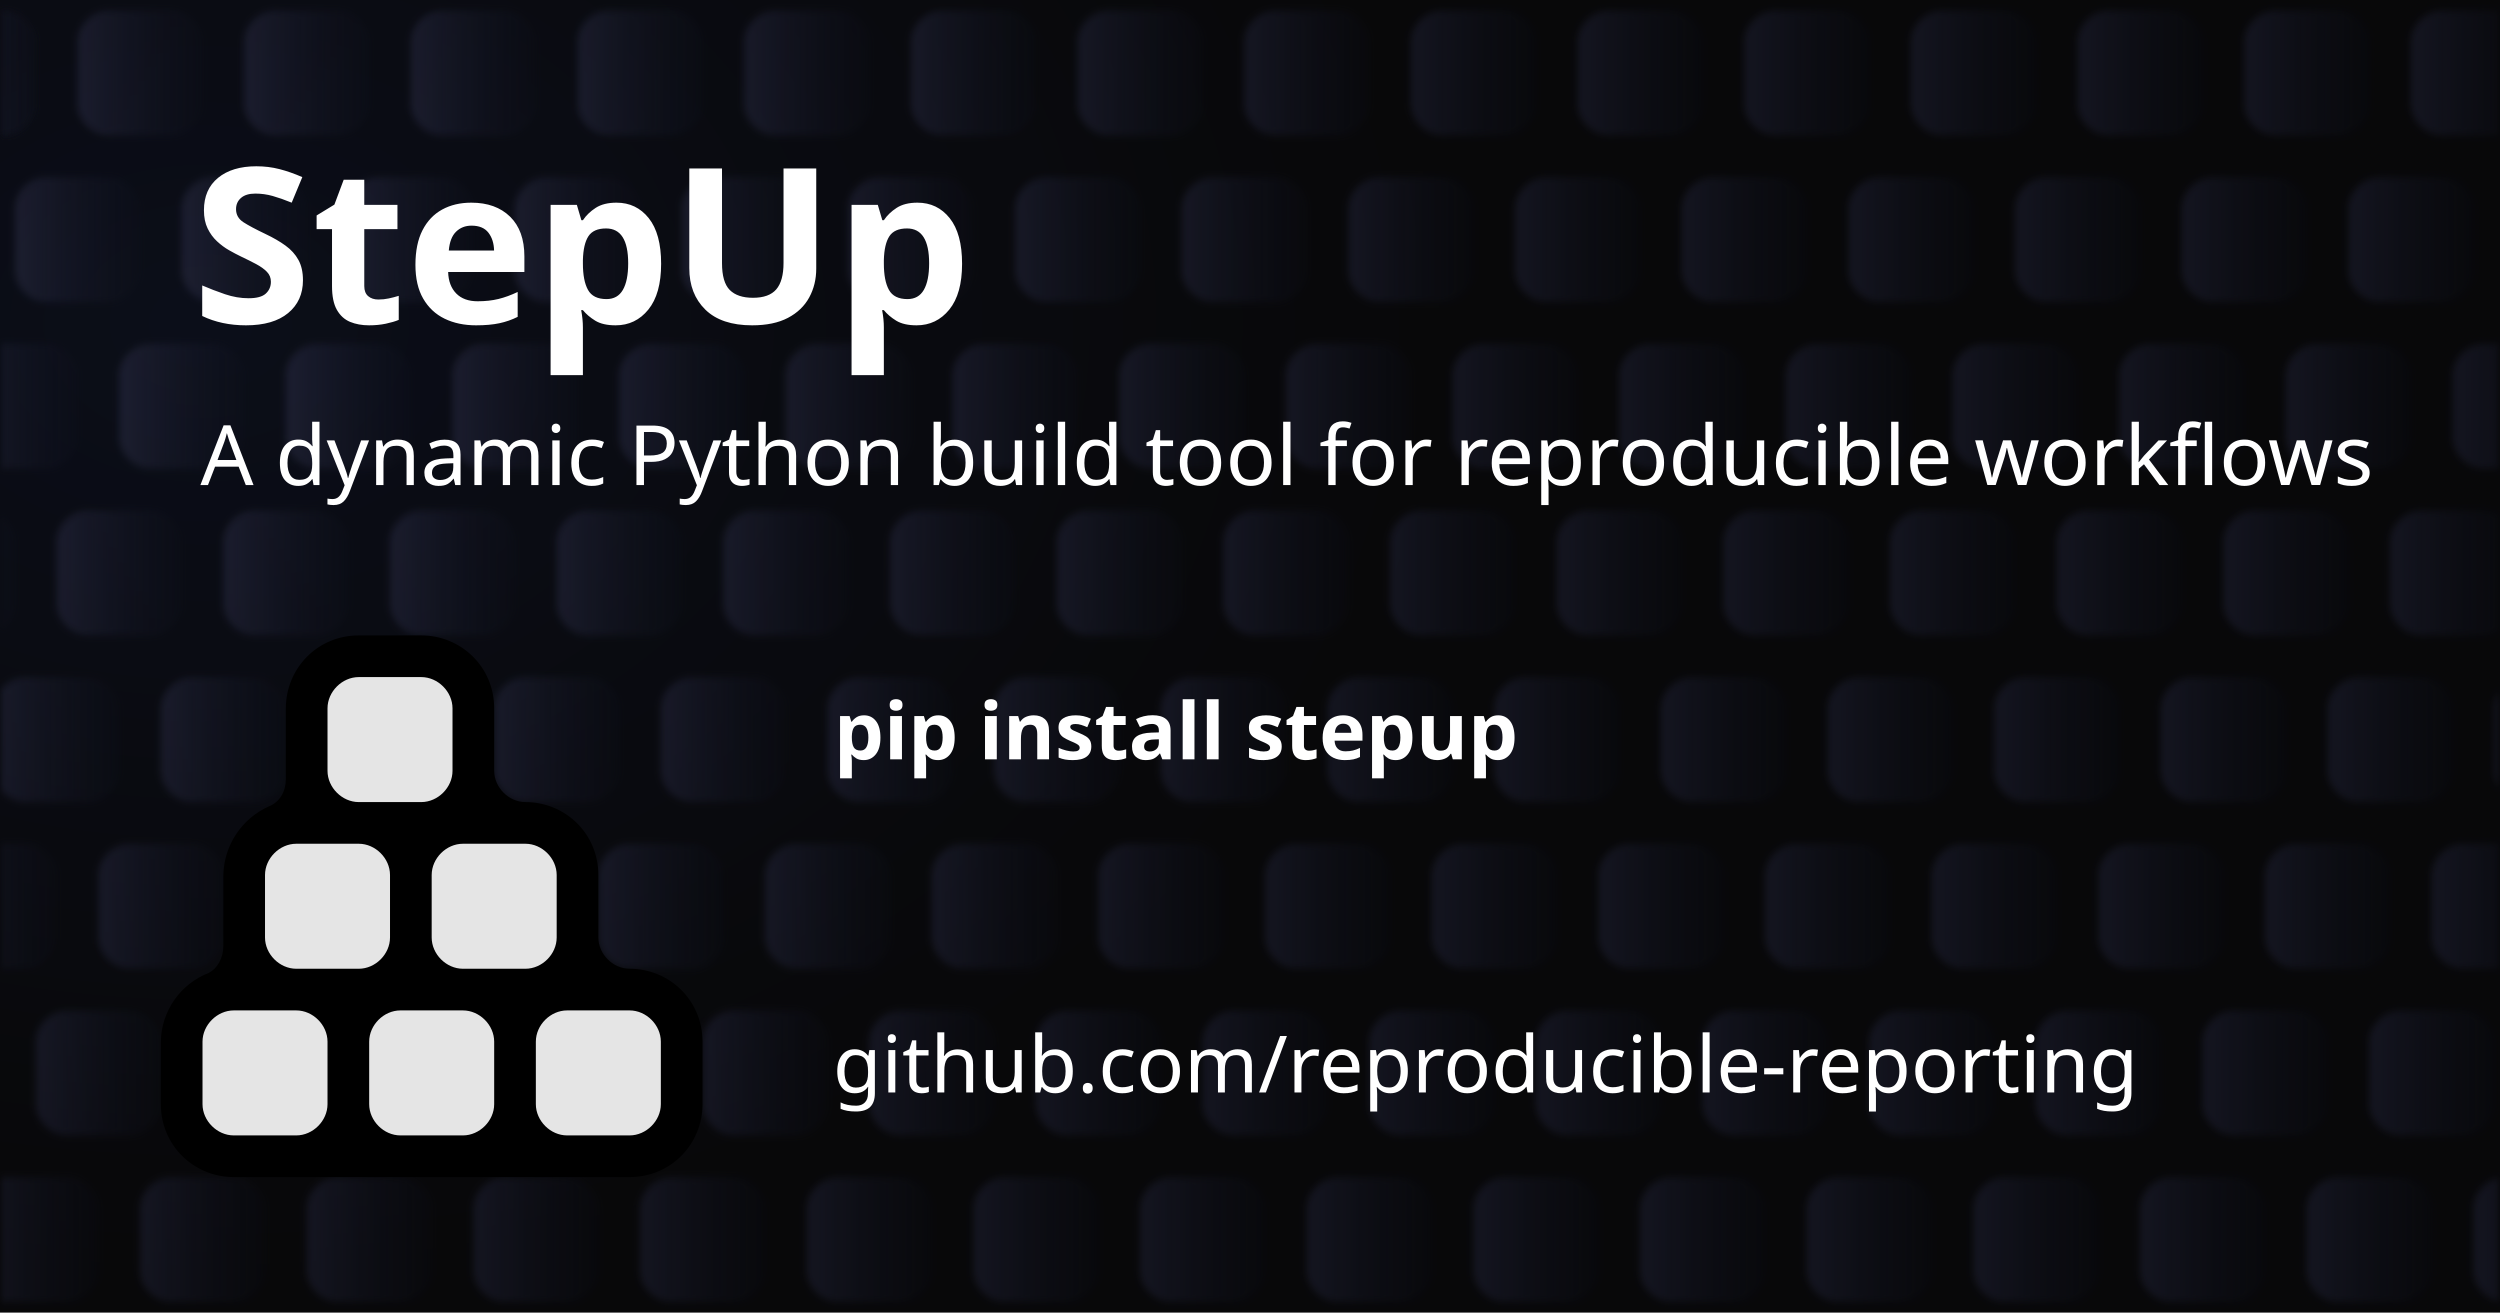
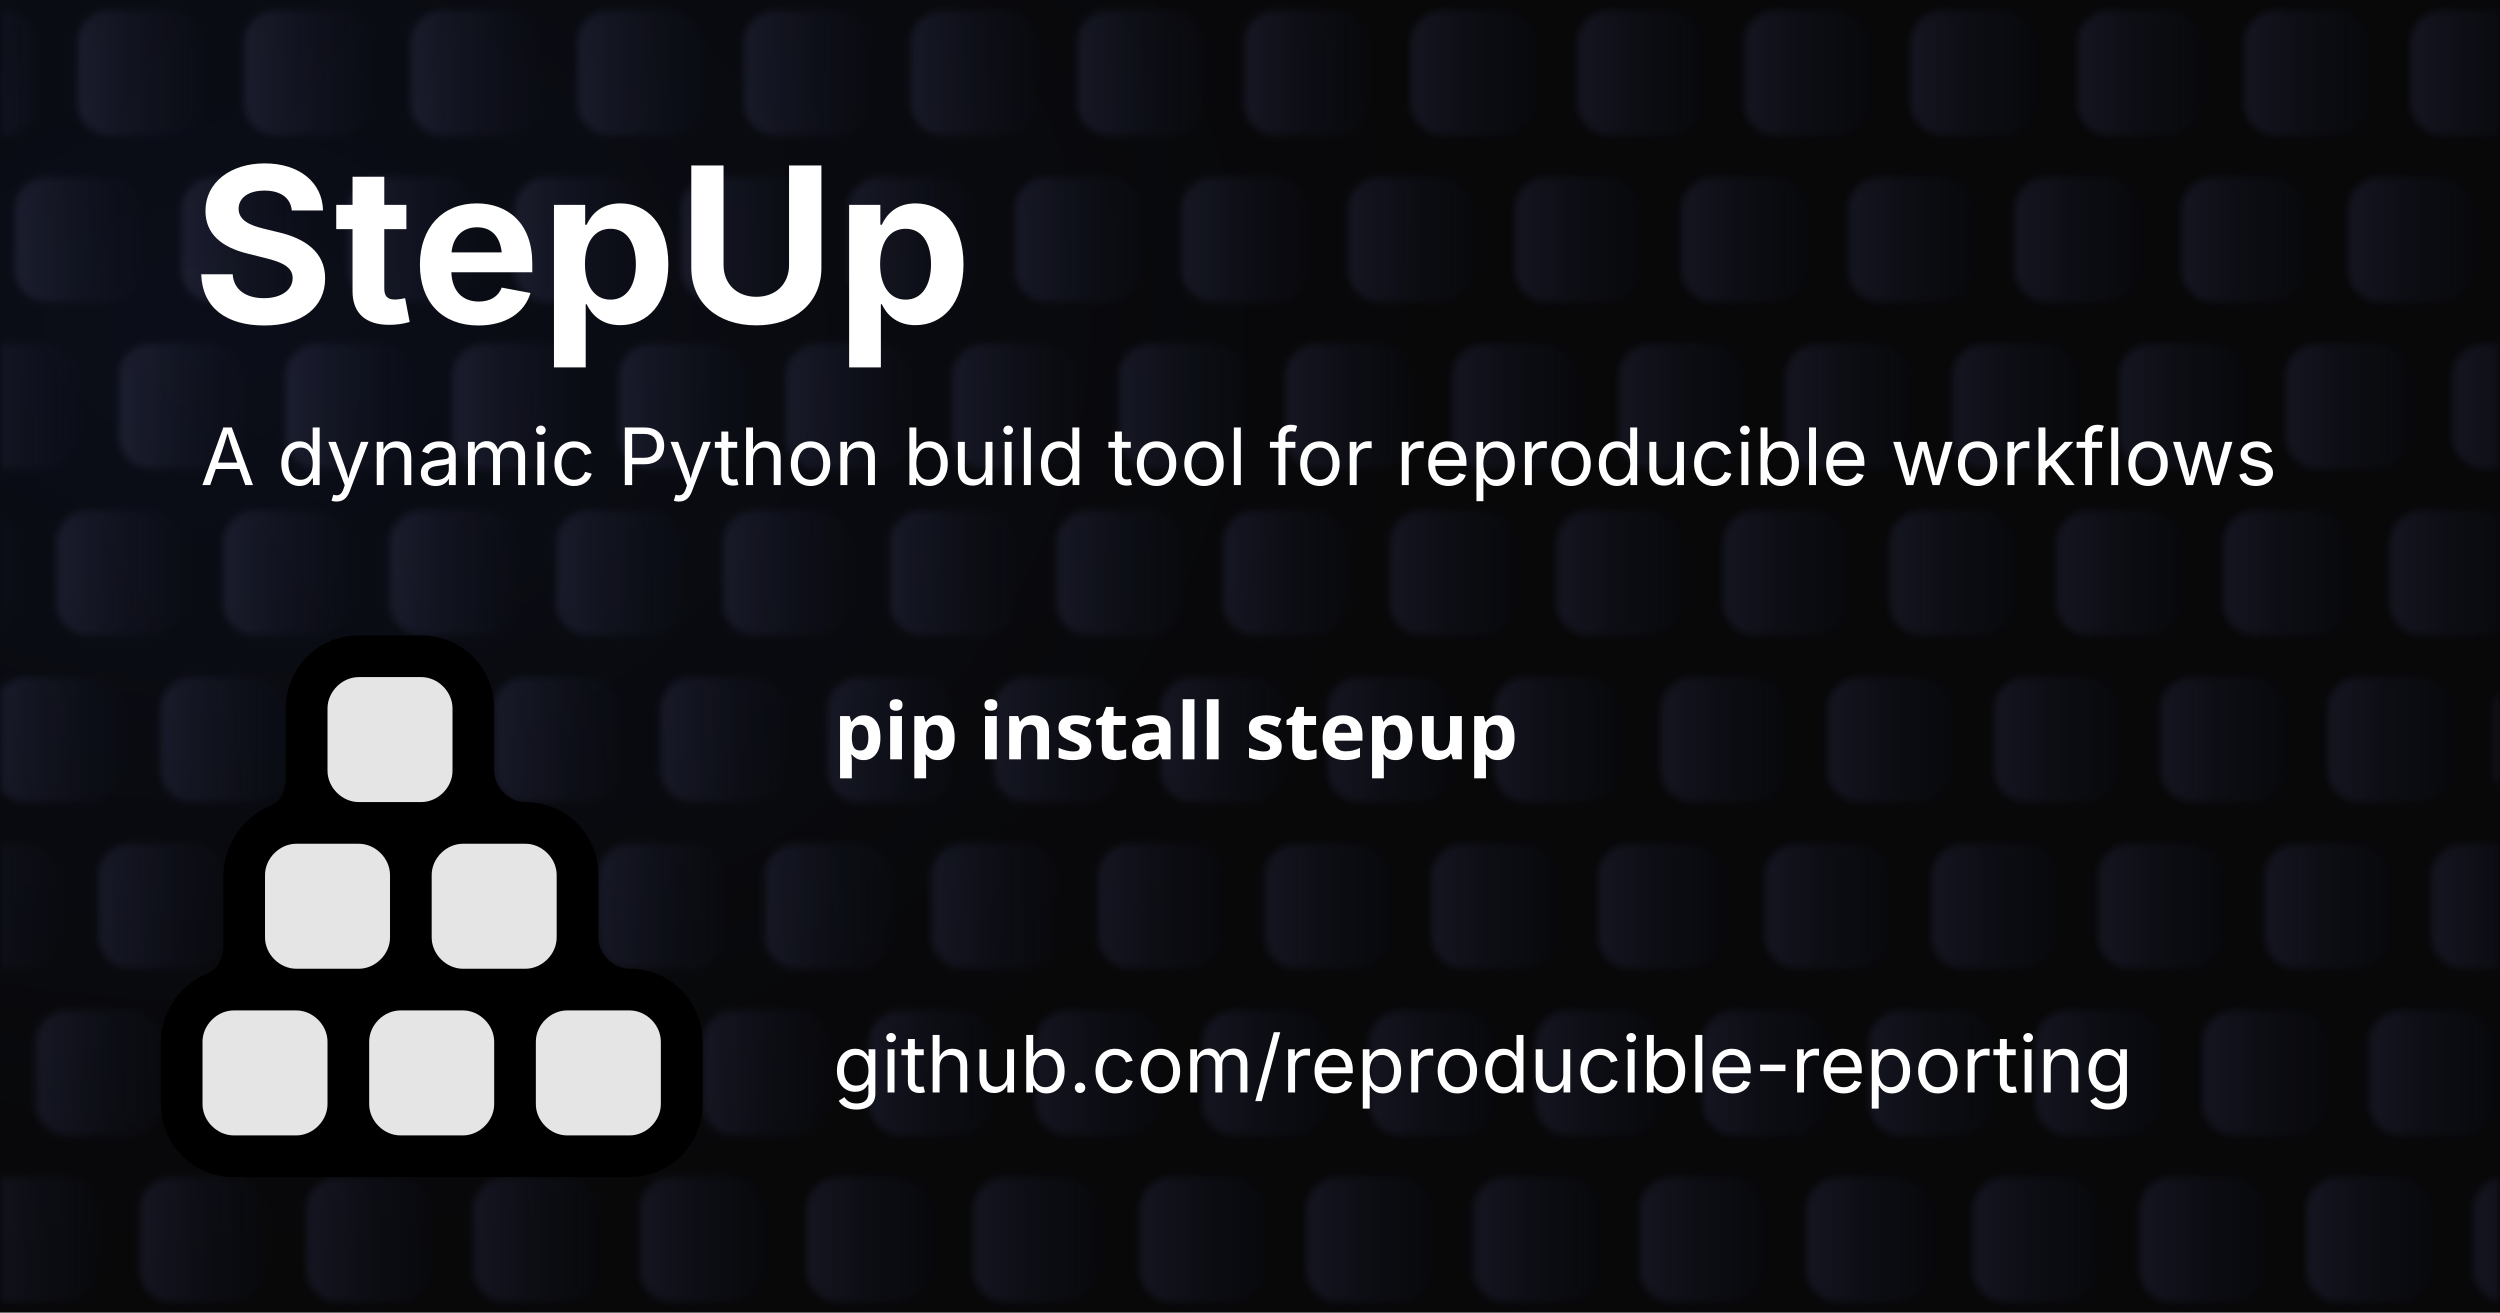
<svg xmlns="http://www.w3.org/2000/svg" xmlns:xlink="http://www.w3.org/1999/xlink" width="1200" height="630" version="1.1" id="svg137">
  <defs id="defs6">
    <linearGradient id="b">
      <stop offset="0" style="stop-color:#0b0e19;stop-opacity:1" id="stop1" />
      <stop offset="1" style="stop-color:#0b0b0d;stop-opacity:1" id="stop2" />
    </linearGradient>
    <linearGradient id="c">
      <stop offset="0" style="stop-color:#000;stop-opacity:0" id="stop3" />
      <stop offset="1" style="stop-color:#000;stop-opacity:.295" id="stop4" />
    </linearGradient>
    <linearGradient id="a">
      <stop offset="0" style="stop-color:#24263c;stop-opacity:.707" id="stop5" />
      <stop offset="1" style="stop-color:#0f121f;stop-opacity:.248" id="stop6" />
    </linearGradient>
    <linearGradient xlink:href="#a" id="f" x1="0" x2="60" y1="30" y2="30" gradientUnits="userSpaceOnUse" />
    <radialGradient xlink:href="#b" id="d" cx="96.457" cy="10.643" r="600" fx="96.457" fy="10.643" gradientTransform="matrix(1 0 0 .76066 0 147.117)" gradientUnits="userSpaceOnUse" />
    <radialGradient xlink:href="#c" id="h" cx="96.457" cy="10.643" r="600" fx="96.457" fy="10.643" gradientTransform="matrix(1 0 0 .76066 0 147.117)" gradientUnits="userSpaceOnUse" />
    <filter id="g" width="1.15" height="1.15" x="-0.075" y="-0.075" style="color-interpolation-filters:sRGB">
      <feGaussianBlur stdDeviation="1.875" id="feGaussianBlur6" />
    </filter>
  </defs>
  <path d="M0 0h1200v630H0z" style="fill:url(#d);stroke:none;stroke-width:1.89;stroke-linecap:round;stroke-linejoin:round;stroke-miterlimit:10" id="path6" />
  <g transform="translate(-42.794 5)" id="g131">
    <use xlink:href="#e" transform="translate(80)" id="use6" />
    <use xlink:href="#e" transform="translate(50 80)" id="use7" />
    <use xlink:href="#e" transform="translate(20 160)" id="use8" />
    <use xlink:href="#e" transform="translate(-10 240)" id="use9" />
    <use xlink:href="#e" transform="translate(160)" id="use10" />
    <use xlink:href="#e" transform="translate(130 80)" id="use11" />
    <use xlink:href="#e" transform="translate(100 160)" id="use12" />
    <use xlink:href="#e" transform="translate(70 240)" id="use13" />
    <use xlink:href="#e" transform="translate(40 320)" id="use14" />
    <use xlink:href="#e" transform="translate(10 399.999)" id="use15" />
    <use xlink:href="#e" transform="translate(240)" id="use16" />
    <use xlink:href="#e" transform="translate(210 80)" id="use17" />
    <use xlink:href="#e" transform="translate(180 160)" id="use18" />
    <use xlink:href="#e" transform="translate(150 240)" id="use19" />
    <use xlink:href="#e" transform="translate(120 320)" id="use20" />
    <use xlink:href="#e" transform="translate(90 399.999)" id="use21" />
    <use xlink:href="#e" transform="translate(60 479.999)" id="use22" />
    <use xlink:href="#e" transform="translate(30 559.999)" id="use23" />
    <use xlink:href="#e" transform="translate(320)" id="use24" />
    <use xlink:href="#e" transform="translate(290 80)" id="use25" />
    <use xlink:href="#e" transform="translate(260 160)" id="use26" />
    <use xlink:href="#e" transform="translate(230 240)" id="use27" />
    <use xlink:href="#e" transform="translate(200 320)" id="use28" />
    <use xlink:href="#e" transform="translate(170 399.999)" id="use29" />
    <use xlink:href="#e" transform="translate(140 479.999)" id="use30" />
    <use xlink:href="#e" transform="translate(110 559.999)" id="use31" />
    <use xlink:href="#e" transform="translate(400)" id="use32" />
    <use xlink:href="#e" transform="translate(370 80)" id="use33" />
    <use xlink:href="#e" transform="translate(340 160)" id="use34" />
    <use xlink:href="#e" transform="translate(310 240)" id="use35" />
    <use xlink:href="#e" transform="translate(280 320)" id="use36" />
    <use xlink:href="#e" transform="translate(249.999 399.999)" id="use37" />
    <use xlink:href="#e" transform="translate(219.999 479.999)" id="use38" />
    <use xlink:href="#e" transform="translate(189.999 559.999)" id="use39" />
    <use xlink:href="#e" transform="translate(479.999)" id="use40" />
    <use xlink:href="#e" transform="translate(449.999 80)" id="use41" />
    <use xlink:href="#e" transform="translate(419.999 160)" id="use42" />
    <use xlink:href="#e" transform="translate(389.999 240)" id="use43" />
    <use xlink:href="#e" transform="translate(359.999 320)" id="use44" />
    <use xlink:href="#e" transform="translate(329.999 399.999)" id="use45" />
    <use xlink:href="#e" transform="translate(299.999 479.999)" id="use46" />
    <use xlink:href="#e" transform="translate(269.999 559.999)" id="use47" />
    <use xlink:href="#e" transform="translate(559.999)" id="use48" />
    <use xlink:href="#e" transform="translate(529.999 80)" id="use49" />
    <use xlink:href="#e" transform="translate(499.999 160)" id="use50" />
    <use xlink:href="#e" transform="translate(469.999 240)" id="use51" />
    <use xlink:href="#e" transform="translate(439.999 320)" id="use52" />
    <use xlink:href="#e" transform="translate(409.999 399.999)" id="use53" />
    <use xlink:href="#e" transform="translate(379.999 479.999)" id="use54" />
    <use xlink:href="#e" transform="translate(349.999 559.999)" id="use55" />
    <use xlink:href="#e" transform="translate(639.999)" id="use56" />
    <use xlink:href="#e" transform="translate(609.999 80)" id="use57" />
    <use xlink:href="#e" transform="translate(579.999 160)" id="use58" />
    <use xlink:href="#e" transform="translate(549.998 240)" id="use59" />
    <use xlink:href="#e" transform="translate(519.998 320)" id="use60" />
    <use xlink:href="#e" transform="translate(489.998 399.999)" id="use61" />
    <use xlink:href="#e" transform="translate(459.998 479.999)" id="use62" />
    <use xlink:href="#e" transform="translate(429.998 559.999)" id="use63" />
    <use xlink:href="#e" transform="translate(719.998)" id="use64" />
    <use xlink:href="#e" transform="translate(689.998 80)" id="use65" />
    <use xlink:href="#e" transform="translate(659.998 160)" id="use66" />
    <use xlink:href="#e" transform="translate(629.998 240)" id="use67" />
    <use xlink:href="#e" transform="translate(599.998 320)" id="use68" />
    <use xlink:href="#e" transform="translate(569.998 399.999)" id="use69" />
    <use xlink:href="#e" transform="translate(539.998 479.999)" id="use70" />
    <use xlink:href="#e" transform="translate(509.998 559.999)" id="use71" />
    <use xlink:href="#e" transform="translate(799.998)" id="use72" />
    <use xlink:href="#e" transform="translate(769.998 80)" id="use73" />
    <use xlink:href="#e" transform="translate(739.998 160)" id="use74" />
    <use xlink:href="#e" transform="translate(709.998 240)" id="use75" />
    <use xlink:href="#e" transform="translate(679.998 320)" id="use76" />
    <use xlink:href="#e" transform="translate(649.998 399.999)" id="use77" />
    <use xlink:href="#e" transform="translate(619.998 479.999)" id="use78" />
    <use xlink:href="#e" transform="translate(589.998 559.999)" id="use79" />
    <use xlink:href="#e" transform="translate(879.998)" id="use80" />
    <use xlink:href="#e" transform="translate(849.998 80)" id="use81" />
    <use xlink:href="#e" transform="translate(819.998 160)" id="use82" />
    <use xlink:href="#e" transform="translate(789.998 240)" id="use83" />
    <use xlink:href="#e" transform="translate(759.998 320)" id="use84" />
    <use xlink:href="#e" transform="translate(729.998 399.999)" id="use85" />
    <use xlink:href="#e" transform="translate(699.998 479.999)" id="use86" />
    <use xlink:href="#e" transform="translate(669.998 559.999)" id="use87" />
    <use xlink:href="#e" transform="translate(959.998)" id="use88" />
    <use xlink:href="#e" transform="translate(929.998 80)" id="use89" />
    <use xlink:href="#e" transform="translate(899.998 160)" id="use90" />
    <use xlink:href="#e" transform="translate(869.998 240)" id="use91" />
    <use xlink:href="#e" transform="translate(839.998 320)" id="use92" />
    <use xlink:href="#e" transform="translate(809.998 399.999)" id="use93" />
    <use xlink:href="#e" transform="translate(779.998 479.999)" id="use94" />
    <use xlink:href="#e" transform="translate(749.998 559.999)" id="use95" />
    <use xlink:href="#e" transform="translate(1039.998)" id="use96" />
    <use xlink:href="#e" transform="translate(1009.998 80)" id="use97" />
    <use xlink:href="#e" transform="translate(979.998 160)" id="use98" />
    <use xlink:href="#e" transform="translate(949.998 240)" id="use99" />
    <use xlink:href="#e" transform="translate(919.998 320)" id="use100" />
    <use xlink:href="#e" transform="translate(889.998 399.999)" id="use101" />
    <use xlink:href="#e" transform="translate(859.998 479.999)" id="use102" />
    <use xlink:href="#e" transform="translate(829.998 559.999)" id="use103" />
    <use xlink:href="#e" transform="translate(1119.997)" id="use104" />
    <use xlink:href="#e" transform="translate(1089.997 80)" id="use105" />
    <use xlink:href="#e" transform="translate(1059.997 160)" id="use106" />
    <use xlink:href="#e" transform="translate(1029.997 240)" id="use107" />
    <use xlink:href="#e" transform="translate(999.997 320)" id="use108" />
    <use xlink:href="#e" transform="translate(969.997 399.999)" id="use109" />
    <use xlink:href="#e" transform="translate(939.997 479.999)" id="use110" />
    <use xlink:href="#e" transform="translate(909.997 559.999)" id="use111" />
    <use xlink:href="#e" transform="translate(1199.997)" id="use112" />
    <use xlink:href="#e" transform="translate(1169.997 80)" id="use113" />
    <use xlink:href="#e" transform="translate(1139.997 160)" id="use114" />
    <use xlink:href="#e" transform="translate(1109.997 240)" id="use115" />
    <use xlink:href="#e" transform="translate(1079.997 320)" id="use116" />
    <use xlink:href="#e" transform="translate(1049.997 399.999)" id="use117" />
    <use xlink:href="#e" transform="translate(1019.997 479.999)" id="use118" />
    <use xlink:href="#e" transform="translate(989.997 559.999)" id="use119" />
    <use xlink:href="#e" transform="translate(1219.997 160)" id="use120" />
    <use xlink:href="#e" transform="translate(1189.997 240)" id="use121" />
    <use xlink:href="#e" transform="translate(1159.997 320)" id="use122" />
    <use xlink:href="#e" transform="translate(1129.997 399.999)" id="use123" />
    <use xlink:href="#e" transform="translate(1099.997 479.999)" id="use124" />
    <use xlink:href="#e" transform="translate(1069.997 559.999)" id="use125" />
    <use xlink:href="#e" transform="translate(1239.997 320)" id="use126" />
    <use xlink:href="#e" transform="translate(1209.997 399.999)" id="use127" />
    <use xlink:href="#e" transform="translate(1179.997 479.999)" id="use128" />
    <use xlink:href="#e" transform="translate(1149.997 559.999)" id="use129" />
    <use xlink:href="#e" style="fill:#1e1e1e;fill-opacity:1" id="use130" />
    <path id="e" fill="#fff" d="M45 60H15C7 60 0 53 0 45V15C0 7 7 0 15 0h30c8 0 15 7 15 15v30c0 8-7 15-15 15" style="mix-blend-mode:normal;fill:url(#f);fill-opacity:1;stroke-width:1;filter:url(#g)" />
    <use xlink:href="#e" transform="translate(1229.997 559.999)" id="use131" />
  </g>
  <path d="M0 0h1200v630H0z" style="display:inline;fill:url(#h);stroke:none;stroke-width:1.89;stroke-linecap:round;stroke-linejoin:round;stroke-miterlimit:10" id="path131" />
  <path d="M172.206 305c-20 0-35 16-35 35v34c0 6-3 11-8 13a37 37 0 0 0-22 33v34c0 6-3 11-7 13a36 36 0 0 0-23 33v30c0 20 16 35 35 35h190c20 0 35-16 35-35v-30c0-20-16-35-35-35-8 0-15-7-15-15v-30c0-20-16-35-35-35-8 0-15-7-15-15v-30c0-20-16-35-35-35z" style="stroke-width:1;fill:#000;fill-opacity:1" id="path132" />
  <path fill="#fff" d="M202.206 385h-30c-8 0-15-7-15-15v-30c0-8 7-15 15-15h30c8 0 15 7 15 15v30c0 8-7 15-15 15" style="stroke-width:1;fill:#e5e5e5;fill-opacity:1" id="path133" />
  <path fill="#fff" d="M302.206 545h-30c-8 0-15-7-15-15v-30c0-8 7-15 15-15h30c8 0 15 7 15 15v30c0 8-7 15-15 15M222.206 545h-30c-8 0-15-7-15-15v-30c0-8 7-15 15-15h30c8 0 15 7 15 15v30c0 8-7 15-15 15M142.206 545h-30c-8 0-15-7-15-15v-30c0-8 7-15 15-15h30c8 0 15 7 15 15v30c0 8-7 15-15 15M172.206 465h-30c-8 0-15-7-15-15v-30c0-8 7-15 15-15h30c8 0 15 7 15 15v30c0 8-7 15-15 15M252.206 465h-30c-8 0-15-7-15-15v-30c0-8 7-15 15-15h30c8 0 15 7 15 15v30c0 8-7 15-15 15" style="fill:#e5e5e5;stroke-width:1;fill-opacity:1" id="path134" />
-   <text x="96.185" y="232.834" fill="#c3c9d6" font-size="38" font-weight="400" style="font-style:normal;font-variant:normal;font-weight:normal;font-stretch:normal;font-size:40px;font-family:'IBM Plex Sans';-inkscape-font-specification:'IBM Plex Sans, Normal';font-variant-ligatures:normal;font-variant-caps:normal;font-variant-numeric:normal;font-variant-east-asian:normal;fill:#ffffff;fill-opacity:1" id="text134">
-     <tspan x="96.185" y="232.834" id="tagline" style="-inkscape-font-specification:'IBM Plex Sans, Normal';font-family:'IBM Plex Sans';font-weight:normal;font-style:normal;font-stretch:normal;font-variant:normal;font-size:40px;font-variant-ligatures:normal;font-variant-caps:normal;font-variant-numeric:normal;font-variant-east-asian:normal">A dynamic Python build tool for reproducible workflows</tspan>
+   <text x="96.185" y="232.834" fill="#c3c9d6" font-size="38" font-weight="400" style="font-style:normal;font-variant:normal;font-weight:normal;font-stretch:normal;font-size:38px;font-family:Inter;-inkscape-font-specification:'Inter, Normal';font-variant-ligatures:normal;font-variant-caps:normal;font-variant-numeric:normal;font-variant-east-asian:normal;fill:#ffffff;fill-opacity:1" id="text134">
+     <tspan x="96.185" y="232.834" id="tagline" style="-inkscape-font-specification:'Inter, Normal';font-family:Inter;font-weight:normal;font-style:normal;font-stretch:normal;font-variant:normal;font-size:38px;font-variant-ligatures:normal;font-variant-caps:normal;font-variant-numeric:normal;font-variant-east-asian:normal">A dynamic Python build tool for reproducible workflows</tspan>
  </text>
-   <text xml:space="preserve" x="92.28" y="155.111" style="font-style:normal;font-variant:normal;font-weight:bold;font-stretch:normal;font-size:104px;line-height:1.5em;font-family:'IBM Plex Sans';-inkscape-font-specification:'IBM Plex Sans, Bold';font-variant-ligatures:normal;font-variant-caps:normal;font-variant-numeric:normal;font-variant-east-asian:normal;text-align:start;letter-spacing:0;word-spacing:1px;writing-mode:lr-tb;direction:ltr;text-anchor:start;fill:#ffffff;stroke:none;stroke-width:1.89;stroke-linecap:round;stroke-linejoin:round;stroke-miterlimit:10" id="text135">
-     <tspan x="92.28" y="155.111" id="tspan135" style="-inkscape-font-specification:'IBM Plex Sans, Bold';font-family:'IBM Plex Sans';font-weight:bold;font-style:normal;font-stretch:normal;font-variant:normal;font-size:104px;font-variant-ligatures:normal;font-variant-caps:normal;font-variant-numeric:normal;font-variant-east-asian:normal">StepUp</tspan>
+   <text xml:space="preserve" x="92.28" y="155.111" style="font-style:normal;font-variant:normal;font-weight:bold;font-stretch:normal;font-size:104px;line-height:1.5em;font-family:Inter;-inkscape-font-specification:'Inter, Bold';font-variant-ligatures:normal;font-variant-caps:normal;font-variant-numeric:normal;font-variant-east-asian:normal;text-align:start;letter-spacing:0;word-spacing:1px;writing-mode:lr-tb;direction:ltr;text-anchor:start;fill:#ffffff;stroke:none;stroke-width:1.89;stroke-linecap:round;stroke-linejoin:round;stroke-miterlimit:10" id="text135">
+     <tspan x="92.28" y="155.111" id="tspan135" style="-inkscape-font-specification:'Inter, Bold';font-family:Inter;font-weight:bold;font-style:normal;font-stretch:normal;font-variant:normal;font-size:104px;font-variant-ligatures:normal;font-variant-caps:normal;font-variant-numeric:normal;font-variant-east-asian:normal">StepUp</tspan>
  </text>
-   <text x="399.795" y="524.394" fill="#7d879c" font-size="28" font-weight="400" style="font-style:normal;font-variant:normal;font-weight:normal;font-stretch:normal;font-size:38px;font-family:'IBM Plex Sans';-inkscape-font-specification:'IBM Plex Sans, Normal';font-variant-ligatures:normal;font-variant-caps:normal;font-variant-numeric:normal;font-variant-east-asian:normal;text-align:start;text-anchor:start;fill:#ffffff;fill-opacity:1" text-anchor="end" id="text136">github.com/reproducible-reporting</text>
-   <text xml:space="preserve" x="243.047" y="364.479" style="font-style:normal;font-variant:normal;font-weight:600;font-stretch:normal;font-size:38px;line-height:1.5em;font-family:'Source Code Pro';-inkscape-font-specification:'Source Code Pro, Semi-Bold';font-variant-ligatures:normal;font-variant-caps:normal;font-variant-numeric:normal;font-variant-east-asian:normal;text-align:start;letter-spacing:0;word-spacing:1px;writing-mode:lr-tb;direction:ltr;text-anchor:start;fill:#ffffff;fill-opacity:1;stroke:none;stroke-width:1.89;stroke-linecap:round;stroke-linejoin:round;stroke-miterlimit:10" id="text137">
-     <tspan x="400.259" y="364.479" style="font-style:normal;font-variant:normal;font-weight:600;font-stretch:normal;font-size:38px;font-family:'Source Code Pro';-inkscape-font-specification:'Source Code Pro, Semi-Bold';font-variant-ligatures:normal;font-variant-caps:normal;font-variant-numeric:normal;font-variant-east-asian:normal;fill:#ffffff;fill-opacity:1" id="tspan136">pip install stepup</tspan>
+   <text x="399.795" y="524.394" fill="#7d879c" font-size="28" font-weight="400" style="font-style:normal;font-variant:normal;font-weight:normal;font-stretch:normal;font-size:38px;font-family:Inter;-inkscape-font-specification:'Inter, Normal';font-variant-ligatures:normal;font-variant-caps:normal;font-variant-numeric:normal;font-variant-east-asian:normal;text-align:start;text-anchor:start;fill:#ffffff;fill-opacity:1" text-anchor="end" id="text136">github.com/reproducible-reporting</text>
+   <text xml:space="preserve" x="243.047" y="364.479" style="font-style:normal;font-variant:normal;font-weight:bold;font-stretch:normal;font-size:38px;line-height:1.5em;font-family:'JetBrains Mono';-inkscape-font-specification:'JetBrains Mono, Bold';font-variant-ligatures:normal;font-variant-caps:normal;font-variant-numeric:normal;font-variant-east-asian:normal;text-align:start;letter-spacing:0;word-spacing:1px;writing-mode:lr-tb;direction:ltr;text-anchor:start;fill:#ffffff;fill-opacity:1;stroke:none;stroke-width:1.89;stroke-linecap:round;stroke-linejoin:round;stroke-miterlimit:10" id="text137">
+     <tspan x="400.259" y="364.479" style="font-style:normal;font-variant:normal;font-weight:bold;font-stretch:normal;font-size:38px;font-family:'JetBrains Mono';-inkscape-font-specification:'JetBrains Mono, Bold';font-variant-ligatures:normal;font-variant-caps:normal;font-variant-numeric:normal;font-variant-east-asian:normal;fill:#ffffff;fill-opacity:1" id="tspan136">pip install stepup</tspan>
  </text>
</svg>
